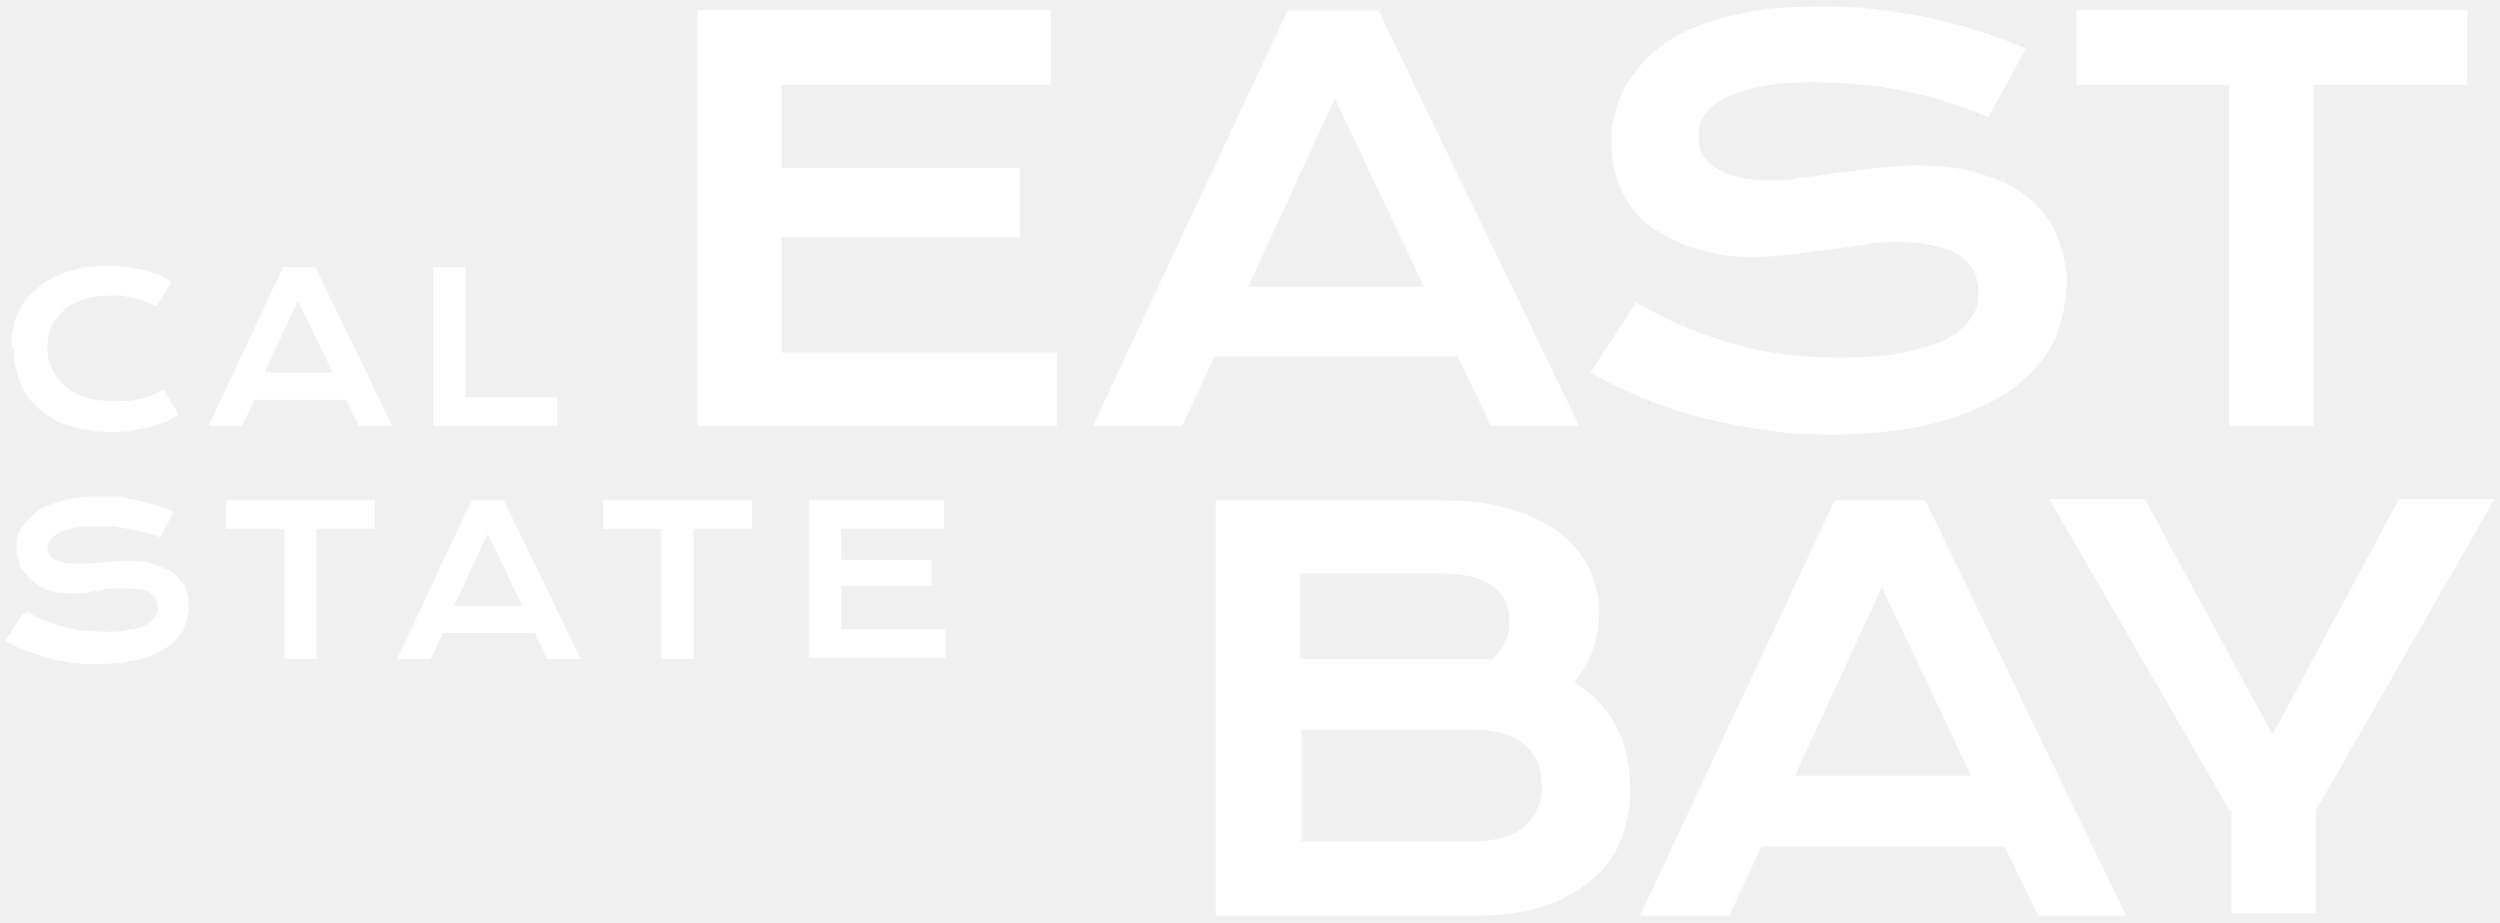
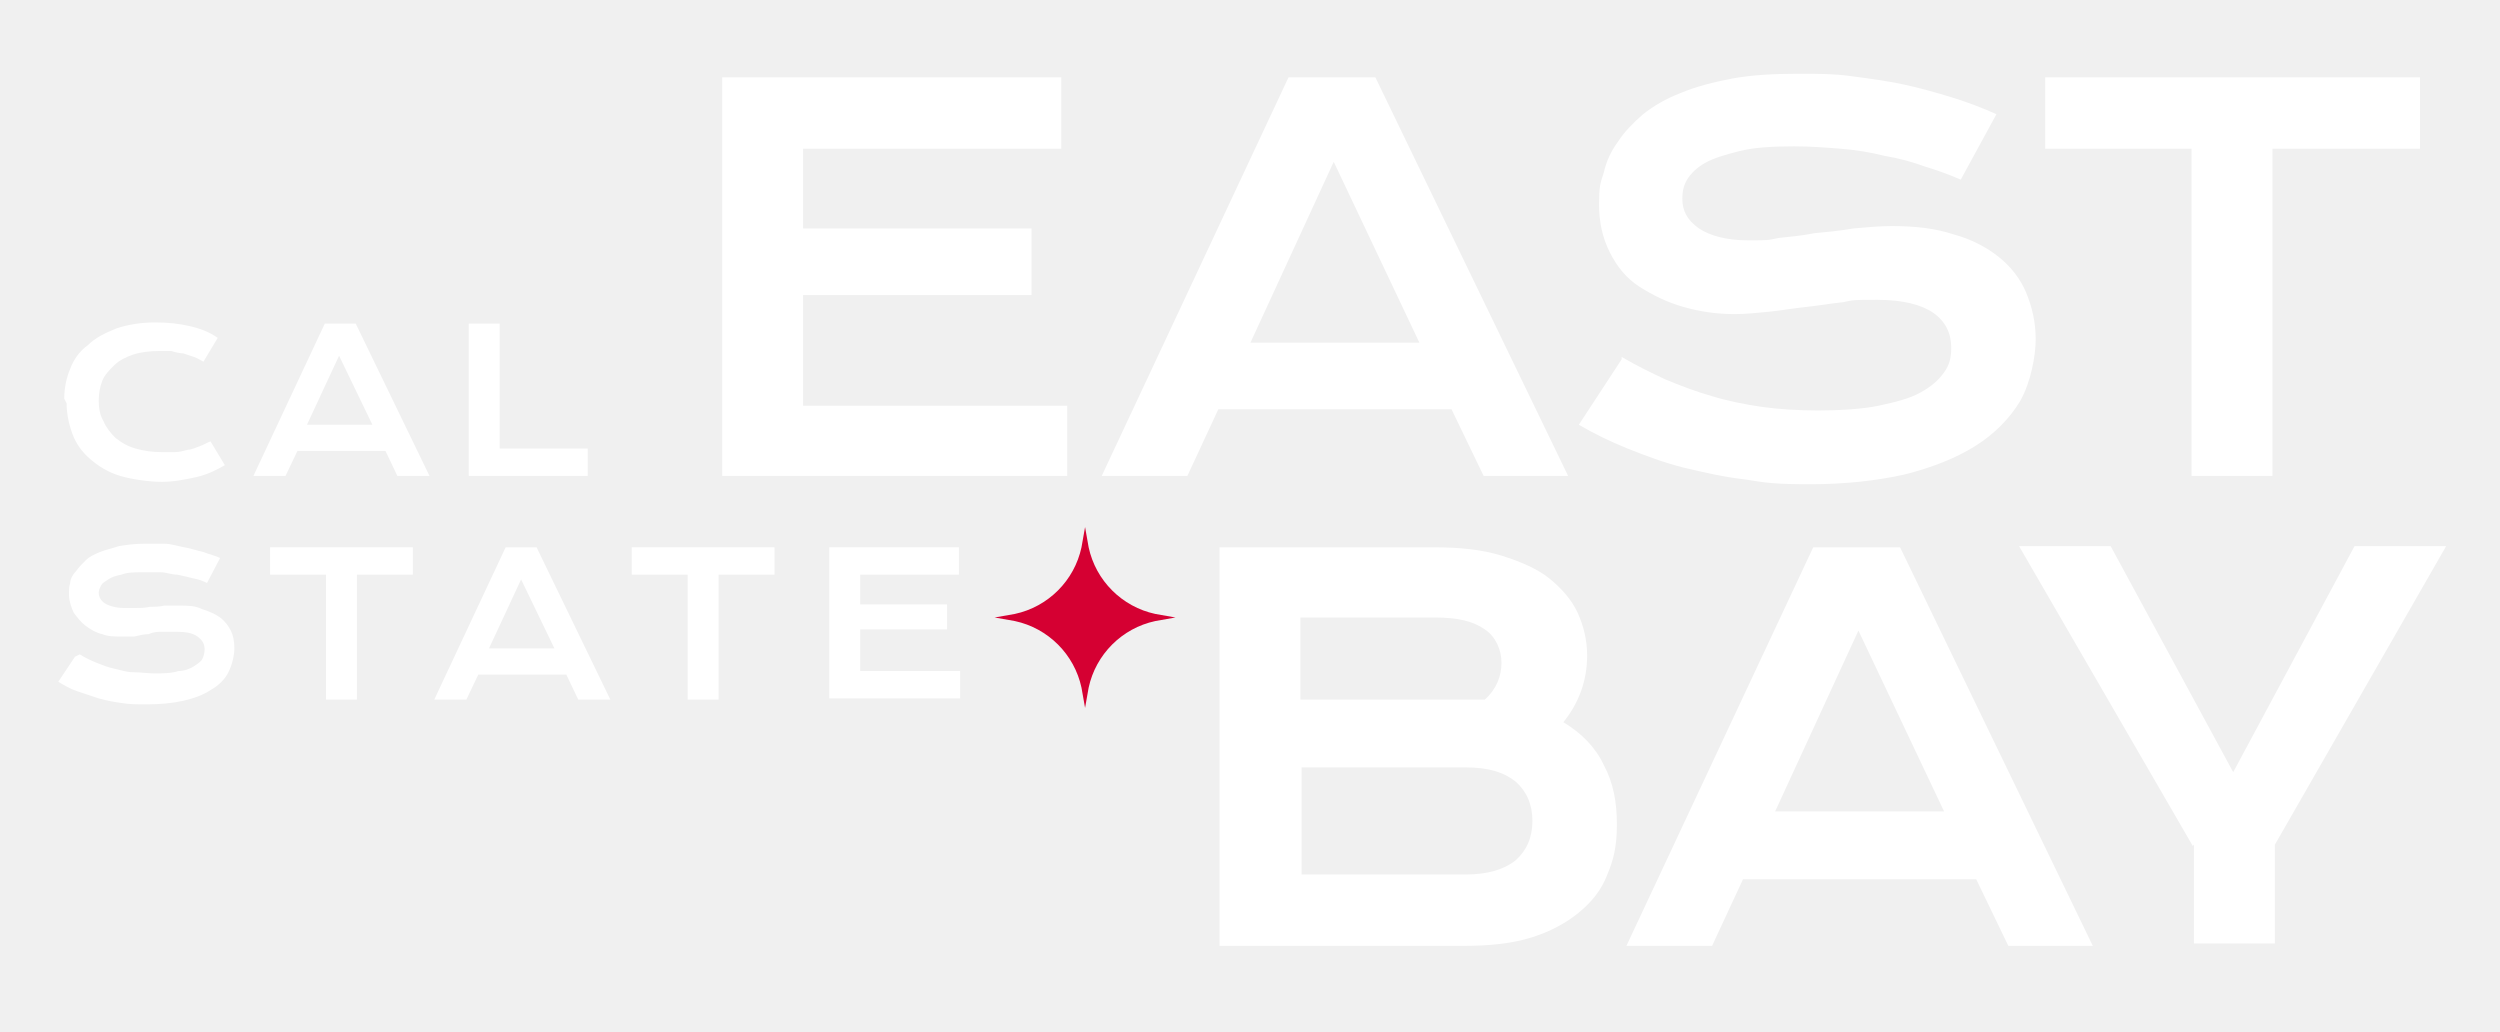
- <svg xmlns="http://www.w3.org/2000/svg" width="225" height="83" viewBox="0 0 225 83" fill="none">
-   <path d="M62.758 0.933H94.572V7.631H70.349V15.11H91.781V21.361H70.349V31.742H95.13V38.328H62.758V0.933Z" fill="white" />
-   <path d="M124.042 0.933L142.126 38.328H134.2L131.186 32.077H109.307L106.405 38.328H98.367L115.893 0.933H124.042ZM128.172 25.826L120.135 8.859L112.321 25.826H128.284H128.172Z" fill="white" />
-   <path d="M147.149 27.166C148.488 27.947 149.828 28.617 151.279 29.287C152.618 29.845 154.069 30.403 155.632 30.849C157.083 31.296 158.758 31.631 160.321 31.854C161.883 32.077 163.781 32.189 165.567 32.189C167.353 32.189 169.697 32.077 171.26 31.742C172.823 31.407 174.163 31.073 175.167 30.515C176.172 29.956 176.842 29.398 177.4 28.617C177.958 27.835 178.07 27.166 178.07 26.273C178.07 24.933 177.511 23.817 176.395 23.035C175.279 22.254 173.493 21.808 171.149 21.808C168.804 21.808 169.028 21.808 167.911 22.031C166.795 22.142 165.567 22.366 164.451 22.477C163.335 22.589 162.107 22.812 160.99 22.924C159.874 23.035 158.758 23.147 157.753 23.147C156.079 23.147 154.516 22.924 152.953 22.477C151.39 22.031 150.051 21.361 148.823 20.58C147.595 19.798 146.702 18.682 146.032 17.342C145.363 16.003 145.028 14.552 145.028 12.877C145.028 11.203 145.139 10.868 145.474 9.863C145.697 8.859 146.144 7.854 146.814 6.961C147.372 6.068 148.265 5.175 149.158 4.394C150.163 3.612 151.279 2.942 152.73 2.384C154.07 1.826 155.744 1.38 157.53 1.045C159.316 0.71 161.437 0.598 163.67 0.598C165.902 0.598 167.018 0.598 168.693 0.821C170.367 1.045 172.042 1.268 173.604 1.603C175.167 1.938 176.73 2.384 178.181 2.831C179.632 3.277 181.083 3.835 182.311 4.394L178.963 10.533C177.958 10.087 176.73 9.64 175.614 9.305C174.386 8.859 173.158 8.524 171.818 8.301C170.479 7.966 169.139 7.742 167.688 7.631C166.237 7.519 164.897 7.408 163.335 7.408C161.214 7.408 159.539 7.519 158.2 7.854C156.86 8.189 155.744 8.524 154.963 8.97C154.181 9.417 153.623 9.975 153.288 10.533C152.953 11.091 152.842 11.649 152.842 12.319C152.842 13.435 153.288 14.329 154.404 15.11C155.409 15.78 156.972 16.226 158.981 16.226C160.99 16.226 160.767 16.226 161.883 16.003C163 15.891 164.116 15.78 165.232 15.556C166.46 15.445 167.576 15.333 168.916 15.11C170.144 14.998 171.372 14.887 172.488 14.887C174.721 14.887 176.618 15.11 178.293 15.668C179.967 16.114 181.418 16.896 182.535 17.789C183.651 18.682 184.544 19.798 185.102 21.138C185.66 22.477 185.995 23.928 185.995 25.491C185.995 27.054 185.549 29.51 184.544 31.296C183.539 32.97 182.088 34.422 180.302 35.538C178.516 36.654 176.283 37.547 173.604 38.217C171.037 38.775 168.135 39.11 164.897 39.11C161.66 39.11 160.767 38.998 158.758 38.663C156.749 38.44 154.851 37.994 152.953 37.547C151.167 37.101 149.381 36.431 147.707 35.761C146.032 35.091 144.469 34.31 143.13 33.529L147.149 27.389V27.166Z" fill="white" />
-   <path d="M200.73 7.631H186.888V0.933H222.051V7.631H208.209V38.328H200.618V7.631H200.73Z" fill="white" />
-   <path d="M129.511 45.026C131.967 45.026 134.088 45.249 135.874 45.807C137.66 46.366 139.223 47.035 140.339 47.928C141.456 48.822 142.46 49.938 143.018 51.166C143.576 52.394 143.911 53.733 143.911 55.184C143.911 57.529 143.13 59.649 141.679 61.435C143.353 62.44 144.693 63.78 145.474 65.454C146.367 67.129 146.702 68.915 146.702 71.035C146.702 73.156 146.367 74.384 145.809 75.724C145.251 77.175 144.358 78.291 143.13 79.296C141.902 80.3 140.451 81.082 138.665 81.64C136.879 82.198 134.758 82.421 132.302 82.421H109.418V45.026H129.511ZM132.414 59.315C133.083 59.315 133.753 59.315 134.311 59.315C135.428 58.31 135.874 57.082 135.874 55.854C135.874 54.626 135.316 53.398 134.311 52.728C133.195 51.947 131.744 51.612 129.623 51.612H117.009V59.315H132.414ZM132.525 75.724C134.535 75.724 136.097 75.277 137.214 74.384C138.218 73.491 138.776 72.263 138.776 70.701C138.776 69.138 138.218 67.91 137.214 67.017C136.097 66.124 134.646 65.677 132.525 65.677H117.121V75.724H132.525Z" fill="white" />
-   <path d="M173.27 45.026L191.354 82.422H183.428L180.414 76.171H158.535L155.633 82.422H147.596L165.121 45.026H173.27ZM177.4 69.808L169.363 52.84L161.549 69.808H177.512H177.4Z" fill="white" />
-   <path d="M200.73 73.045L184.433 44.914H193.028L204.526 66.124L215.912 44.914H224.507L208.433 72.933V82.198H200.842V72.933L200.73 73.045Z" fill="white" />
-   <path d="M1.028 31.073C1.028 30.068 1.251 29.063 1.586 28.282C1.921 27.389 2.479 26.607 3.26 26.049C3.93 25.38 4.823 24.933 5.939 24.486C6.944 24.152 8.172 23.928 9.511 23.928C10.851 23.928 11.744 24.04 12.748 24.263C13.753 24.486 14.646 24.821 15.428 25.38L14.088 27.612C13.865 27.5 13.53 27.277 13.195 27.166C12.86 27.054 12.525 26.942 12.19 26.831C11.855 26.831 11.409 26.719 11.074 26.607C10.628 26.607 10.293 26.607 9.958 26.607C9.065 26.607 8.172 26.719 7.502 26.942C6.832 27.166 6.162 27.5 5.716 27.947C5.269 28.393 4.823 28.84 4.6 29.398C4.376 29.956 4.265 30.626 4.265 31.296C4.265 31.965 4.376 32.635 4.711 33.193C4.935 33.752 5.381 34.31 5.828 34.756C6.386 35.203 6.944 35.538 7.725 35.761C8.507 35.984 9.288 36.096 10.181 36.096C11.074 36.096 10.963 36.096 11.409 36.096C11.855 36.096 12.19 35.984 12.637 35.873C12.972 35.873 13.418 35.649 13.753 35.538C14.088 35.426 14.423 35.203 14.758 35.091L16.097 37.324C15.316 37.77 14.423 38.217 13.418 38.44C12.414 38.663 11.297 38.886 10.181 38.886C9.065 38.886 7.39 38.663 6.274 38.328C5.158 37.993 4.265 37.435 3.483 36.766C2.702 36.096 2.144 35.314 1.809 34.421C1.474 33.528 1.251 32.524 1.251 31.519L1.028 31.073Z" fill="white" />
-   <path d="M25.363 24.04H28.377L35.298 38.328H32.284L31.168 35.984H22.907L21.791 38.328H18.777L25.474 24.04H25.363ZM29.94 33.528L26.814 27.054L23.8 33.528H29.94Z" fill="white" />
-   <path d="M38.981 24.04H41.883V35.761H50.144V38.328H38.981V24.04Z" fill="white" />
-   <path d="M2.479 55.072C3.037 55.407 3.483 55.631 4.042 55.854C4.6 56.077 5.158 56.3 5.716 56.412C6.274 56.524 6.832 56.747 7.502 56.747C8.172 56.747 8.842 56.859 9.511 56.859C10.181 56.859 11.074 56.859 11.744 56.635C12.302 56.635 12.86 56.412 13.195 56.189C13.53 55.965 13.865 55.742 13.976 55.519C14.088 55.296 14.2 54.961 14.2 54.626C14.2 54.068 13.976 53.733 13.53 53.398C13.083 53.063 12.414 52.952 11.521 52.952C10.628 52.952 10.739 52.952 10.293 52.952C9.846 52.952 9.4 52.952 8.953 53.175C8.507 53.175 8.06 53.286 7.614 53.398C7.167 53.398 6.721 53.398 6.386 53.398C5.716 53.398 5.158 53.398 4.6 53.175C4.042 53.063 3.483 52.728 3.037 52.393C2.59 52.059 2.255 51.612 1.921 51.166C1.697 50.719 1.474 50.049 1.474 49.491C1.474 48.933 1.474 48.71 1.586 48.375C1.586 48.04 1.809 47.593 2.144 47.259C2.367 46.924 2.702 46.589 3.037 46.254C3.372 45.919 3.818 45.696 4.376 45.472C4.935 45.249 5.493 45.138 6.162 44.914C6.832 44.803 7.614 44.691 8.507 44.691C9.4 44.691 9.735 44.691 10.404 44.691C11.074 44.691 11.632 44.914 12.302 45.026C12.972 45.138 13.53 45.361 14.088 45.472C14.646 45.696 15.204 45.807 15.651 46.031L14.423 48.375C13.976 48.152 13.642 48.04 13.083 47.928C12.637 47.817 12.19 47.705 11.632 47.593C11.074 47.593 10.628 47.37 10.069 47.37C9.511 47.37 8.953 47.37 8.395 47.37C7.614 47.37 6.944 47.37 6.386 47.593C5.828 47.705 5.493 47.817 5.158 48.04C4.823 48.263 4.6 48.375 4.488 48.598C4.376 48.821 4.265 49.045 4.265 49.268C4.265 49.714 4.488 50.049 4.823 50.273C5.158 50.496 5.828 50.719 6.609 50.719C7.39 50.719 7.279 50.719 7.725 50.719C8.172 50.719 8.618 50.719 9.065 50.607C9.511 50.607 9.958 50.607 10.404 50.496C10.851 50.496 11.297 50.496 11.744 50.496C12.637 50.496 13.307 50.496 13.976 50.831C14.646 51.054 15.204 51.277 15.651 51.612C16.097 51.947 16.432 52.393 16.655 52.84C16.879 53.286 16.99 53.845 16.99 54.514C16.99 55.184 16.767 56.077 16.432 56.747C16.097 57.417 15.539 57.975 14.758 58.421C14.088 58.868 13.195 59.203 12.19 59.426C11.186 59.649 10.069 59.761 8.842 59.761C7.614 59.761 7.279 59.761 6.497 59.649C5.716 59.538 5.046 59.426 4.265 59.203C3.595 58.98 2.925 58.756 2.255 58.533C1.586 58.31 1.028 57.975 0.469 57.64L2.032 55.296L2.479 55.072Z" fill="white" />
-   <path d="M25.586 47.593H20.339V45.026H33.735V47.593H28.488V59.314H25.586V47.593Z" fill="white" />
-   <path d="M42.33 45.026H45.344L52.265 59.314H49.251L48.135 56.97H39.875L38.758 59.314H35.744L42.442 45.026H42.33ZM47.019 54.514L43.893 48.04L40.879 54.514H47.019Z" fill="white" />
-   <path d="M59.521 47.593H54.274V45.026H67.669V47.593H62.423V59.314H59.521V47.593Z" fill="white" />
-   <path d="M72.804 45.026H84.971V47.593H75.706V50.384H83.855V52.728H75.706V56.635H85.083V59.203H72.804V44.914V45.026Z" fill="white" />
+ <svg xmlns="http://www.w3.org/2000/svg" width="189" height="78" viewBox="0 0 189 78" fill="none">
+   <path d="M82.301 51.989L82.031 53.518L81.761 51.989C81.222 49.471 79.243 47.492 76.724 46.952L75.195 46.682L76.724 46.413C79.243 45.873 81.222 43.894 81.761 41.376L82.031 39.846L82.301 41.376C82.841 43.894 84.82 45.873 87.338 46.413L88.867 46.682L87.338 46.952C84.82 47.492 82.841 49.471 82.301 51.989Z" fill="#D50032" />
+   <path d="M54.597 5.847H80.232V11.243H60.713V17.27H77.983V22.307H60.713V30.672H80.681V35.979H54.597V5.847Z" fill="white" />
+   <path d="M103.978 5.847L118.549 35.979H112.163L109.735 30.942H92.105L89.766 35.979H83.29L97.412 5.847H103.978ZM107.306 25.905L100.83 12.233L94.534 25.905H107.396H107.306Z" fill="white" />
+   <path d="M122.597 26.984C123.676 27.614 124.755 28.154 125.925 28.693C127.004 29.143 128.173 29.593 129.433 29.952C130.602 30.312 131.951 30.582 133.21 30.762C134.47 30.942 135.999 31.032 137.438 31.032C138.877 31.032 140.766 30.942 142.025 30.672C143.285 30.402 144.364 30.132 145.173 29.683C145.983 29.233 146.523 28.783 146.972 28.154C147.422 27.524 147.512 26.984 147.512 26.265C147.512 25.185 147.062 24.286 146.163 23.656C145.263 23.026 143.824 22.667 141.935 22.667C140.046 22.667 140.226 22.667 139.327 22.847C138.427 22.937 137.438 23.116 136.539 23.206C135.639 23.296 134.65 23.476 133.75 23.566C132.851 23.656 131.951 23.746 131.142 23.746C129.793 23.746 128.533 23.566 127.274 23.206C126.015 22.847 124.935 22.307 123.946 21.677C122.957 21.048 122.237 20.148 121.697 19.069C121.158 17.989 120.888 16.82 120.888 15.471C120.888 14.122 120.978 13.852 121.248 13.042C121.427 12.233 121.787 11.423 122.327 10.704C122.777 9.984 123.496 9.265 124.216 8.635C125.025 8.005 125.925 7.466 127.094 7.016C128.173 6.566 129.523 6.206 130.962 5.937C132.401 5.667 134.11 5.577 135.909 5.577C137.708 5.577 138.607 5.577 139.957 5.757C141.306 5.937 142.655 6.116 143.914 6.386C145.173 6.656 146.433 7.016 147.602 7.376C148.771 7.736 149.941 8.185 150.93 8.635L148.232 13.582C147.422 13.222 146.433 12.863 145.533 12.593C144.544 12.233 143.554 11.963 142.475 11.783C141.396 11.513 140.316 11.333 139.147 11.243C137.978 11.153 136.898 11.064 135.639 11.064C133.93 11.064 132.581 11.153 131.502 11.423C130.422 11.693 129.523 11.963 128.893 12.323C128.263 12.683 127.814 13.132 127.544 13.582C127.274 14.032 127.184 14.482 127.184 15.021C127.184 15.921 127.544 16.64 128.443 17.27C129.253 17.81 130.512 18.169 132.131 18.169C133.75 18.169 133.57 18.169 134.47 17.989C135.369 17.899 136.269 17.81 137.168 17.63C138.158 17.54 139.057 17.45 140.136 17.27C141.126 17.18 142.115 17.09 143.015 17.09C144.814 17.09 146.343 17.27 147.692 17.72C149.041 18.079 150.21 18.709 151.11 19.429C152.009 20.148 152.729 21.048 153.179 22.127C153.628 23.206 153.898 24.376 153.898 25.635C153.898 26.894 153.539 28.873 152.729 30.312C151.919 31.661 150.75 32.831 149.311 33.73C147.872 34.63 146.073 35.349 143.914 35.889C141.845 36.339 139.507 36.608 136.898 36.608C134.29 36.608 133.57 36.519 131.951 36.249C130.332 36.069 128.803 35.709 127.274 35.349C125.835 34.989 124.396 34.45 123.046 33.91C121.697 33.37 120.438 32.741 119.359 32.111L122.597 27.164V26.984Z" fill="white" />
+   <path d="M165.771 11.243H154.618V5.847H182.951V11.243H171.798V35.979H165.681V11.243H165.771Z" fill="white" />
+   <path d="M108.385 41.376C110.364 41.376 112.073 41.556 113.512 42.005C114.951 42.455 116.21 42.995 117.11 43.714C118.009 44.434 118.819 45.333 119.269 46.323C119.718 47.312 119.988 48.392 119.988 49.561C119.988 51.45 119.359 53.159 118.189 54.598C119.539 55.407 120.618 56.487 121.248 57.836C121.967 59.185 122.237 60.624 122.237 62.333C122.237 64.042 121.967 65.032 121.517 66.111C121.068 67.281 120.348 68.18 119.359 68.99C118.369 69.799 117.2 70.429 115.761 70.878C114.322 71.328 112.613 71.508 110.634 71.508H92.195V41.376H108.385ZM110.724 52.889C111.263 52.889 111.803 52.889 112.253 52.889C113.152 52.079 113.512 51.09 113.512 50.101C113.512 49.111 113.062 48.122 112.253 47.582C111.353 46.952 110.184 46.683 108.475 46.683H98.311V52.889H110.724ZM110.814 66.111C112.433 66.111 113.692 65.751 114.591 65.032C115.401 64.312 115.851 63.323 115.851 62.063C115.851 60.804 115.401 59.815 114.591 59.095C113.692 58.376 112.523 58.016 110.814 58.016H98.401V66.111H110.814Z" fill="white" />
+   <path d="M143.645 41.376L158.216 71.508H151.83L149.401 66.471H131.772L129.433 71.508H122.957L137.079 41.376H143.645ZM146.973 61.344L140.497 47.672L134.2 61.344H147.063H146.973Z" fill="white" />
+   <path d="M165.772 63.952L152.639 41.286H159.565L168.83 58.376L178.004 41.286H184.93L171.978 63.862V71.328H165.862V63.862L165.772 63.952Z" fill="white" />
+   <path d="M4.856 30.132C4.856 29.323 5.036 28.513 5.306 27.884C5.576 27.164 6.025 26.534 6.655 26.085C7.195 25.545 7.914 25.185 8.814 24.825C9.623 24.555 10.613 24.376 11.692 24.376C12.771 24.376 13.491 24.466 14.3 24.645C15.11 24.825 15.829 25.095 16.459 25.545L15.38 27.344C15.2 27.254 14.93 27.074 14.66 26.984C14.39 26.894 14.12 26.804 13.851 26.714C13.581 26.714 13.221 26.624 12.951 26.534C12.591 26.534 12.322 26.534 12.052 26.534C11.332 26.534 10.613 26.624 10.073 26.804C9.533 26.984 8.994 27.254 8.634 27.614C8.274 27.974 7.914 28.333 7.734 28.783C7.554 29.233 7.464 29.772 7.464 30.312C7.464 30.852 7.554 31.392 7.824 31.841C8.004 32.291 8.364 32.741 8.724 33.1C9.173 33.46 9.623 33.73 10.253 33.91C10.882 34.09 11.512 34.18 12.232 34.18C12.951 34.18 12.861 34.18 13.221 34.18C13.581 34.18 13.851 34.09 14.21 34C14.48 34 14.84 33.82 15.11 33.73C15.38 33.64 15.65 33.46 15.919 33.37L16.999 35.169C16.369 35.529 15.65 35.889 14.84 36.069C14.031 36.249 13.131 36.428 12.232 36.428C11.332 36.428 9.983 36.249 9.084 35.979C8.184 35.709 7.464 35.259 6.835 34.719C6.205 34.18 5.755 33.55 5.486 32.831C5.216 32.111 5.036 31.302 5.036 30.492L4.856 30.132Z" fill="white" />
+   <path d="M24.465 24.466H26.893L32.47 35.979H30.041L29.142 34.09H22.486L21.586 35.979H19.158L24.555 24.466H24.465ZM28.153 32.111L25.634 26.894L23.206 32.111H28.153Z" fill="white" />
+   <path d="M35.438 24.466H37.777V33.91H44.433V35.979H35.438V24.466Z" fill="white" />
+   <path d="M6.025 49.471C6.475 49.741 6.835 49.921 7.285 50.1C7.734 50.28 8.184 50.46 8.634 50.55C9.084 50.64 9.533 50.82 10.073 50.82C10.613 50.82 11.152 50.91 11.692 50.91C12.232 50.91 12.951 50.91 13.491 50.73C13.941 50.73 14.39 50.55 14.66 50.37C14.93 50.19 15.2 50.011 15.29 49.831C15.38 49.651 15.47 49.381 15.47 49.111C15.47 48.661 15.29 48.392 14.93 48.122C14.57 47.852 14.031 47.762 13.311 47.762C12.591 47.762 12.681 47.762 12.322 47.762C11.962 47.762 11.602 47.762 11.242 47.942C10.882 47.942 10.523 48.032 10.163 48.122C9.803 48.122 9.443 48.122 9.173 48.122C8.634 48.122 8.184 48.122 7.734 47.942C7.285 47.852 6.835 47.582 6.475 47.312C6.115 47.042 5.845 46.682 5.576 46.323C5.396 45.963 5.216 45.423 5.216 44.974C5.216 44.524 5.216 44.344 5.306 44.074C5.306 43.804 5.486 43.444 5.755 43.175C5.935 42.905 6.205 42.635 6.475 42.365C6.745 42.095 7.105 41.915 7.554 41.735C8.004 41.556 8.454 41.466 8.994 41.286C9.533 41.196 10.163 41.106 10.882 41.106C11.602 41.106 11.872 41.106 12.412 41.106C12.951 41.106 13.401 41.286 13.941 41.376C14.48 41.466 14.93 41.645 15.38 41.735C15.829 41.915 16.279 42.005 16.639 42.185L15.65 44.074C15.29 43.894 15.02 43.804 14.57 43.714C14.21 43.624 13.851 43.534 13.401 43.444C12.951 43.444 12.591 43.264 12.142 43.264C11.692 43.264 11.242 43.264 10.793 43.264C10.163 43.264 9.623 43.264 9.173 43.444C8.724 43.534 8.454 43.624 8.184 43.804C7.914 43.984 7.734 44.074 7.644 44.254C7.554 44.434 7.464 44.614 7.464 44.794C7.464 45.153 7.644 45.423 7.914 45.603C8.184 45.783 8.724 45.963 9.353 45.963C9.983 45.963 9.893 45.963 10.253 45.963C10.613 45.963 10.972 45.963 11.332 45.873C11.692 45.873 12.052 45.873 12.412 45.783C12.771 45.783 13.131 45.783 13.491 45.783C14.21 45.783 14.75 45.783 15.29 46.053C15.829 46.233 16.279 46.413 16.639 46.682C16.999 46.952 17.269 47.312 17.449 47.672C17.628 48.032 17.718 48.481 17.718 49.021C17.718 49.561 17.538 50.28 17.269 50.82C16.999 51.36 16.549 51.809 15.919 52.169C15.38 52.529 14.66 52.799 13.851 52.979C13.041 53.159 12.142 53.249 11.152 53.249C10.163 53.249 9.893 53.249 9.263 53.159C8.634 53.069 8.094 52.979 7.464 52.799C6.925 52.619 6.385 52.439 5.845 52.259C5.306 52.079 4.856 51.809 4.406 51.54L5.666 49.651L6.025 49.471Z" fill="white" />
+   <path d="M24.644 43.444H20.417V41.376H31.21V43.444H26.983V52.889H24.644V43.444Z" fill="white" />
+   <path d="M38.137 41.376H40.565L46.142 52.889H43.714L42.814 51H36.158L35.258 52.889H32.83L38.227 41.376H38.137ZM41.915 49.021L39.396 43.804L36.968 49.021H41.915Z" fill="white" />
+   <path d="M51.988 43.444H47.761V41.376H58.554V43.444H54.327V52.889H51.988V43.444Z" fill="white" />
+   <path d="M62.692 41.376H72.496V43.444H65.03V45.693H71.596V47.582H65.03V50.73H72.586V52.799H62.692V41.286V41.376Z" fill="white" />
</svg>
